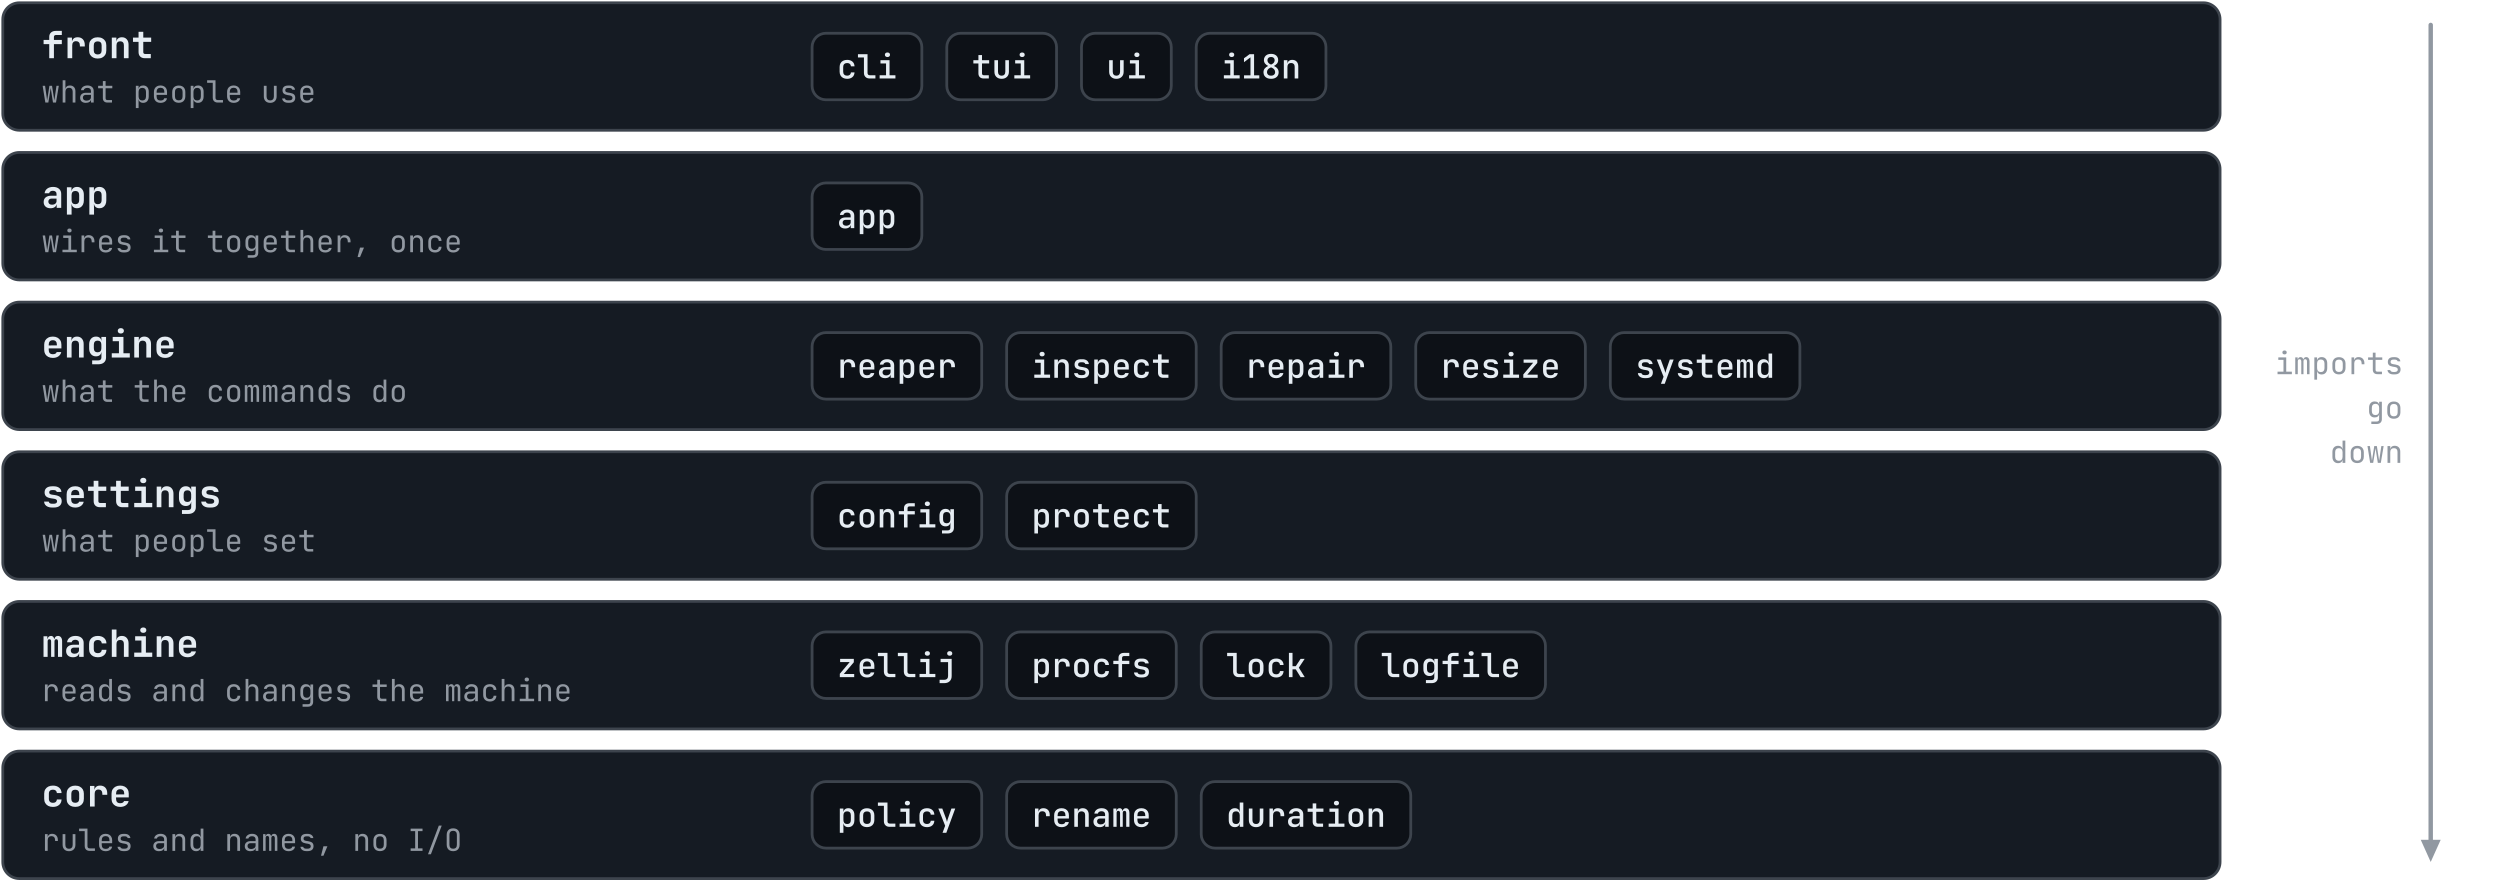
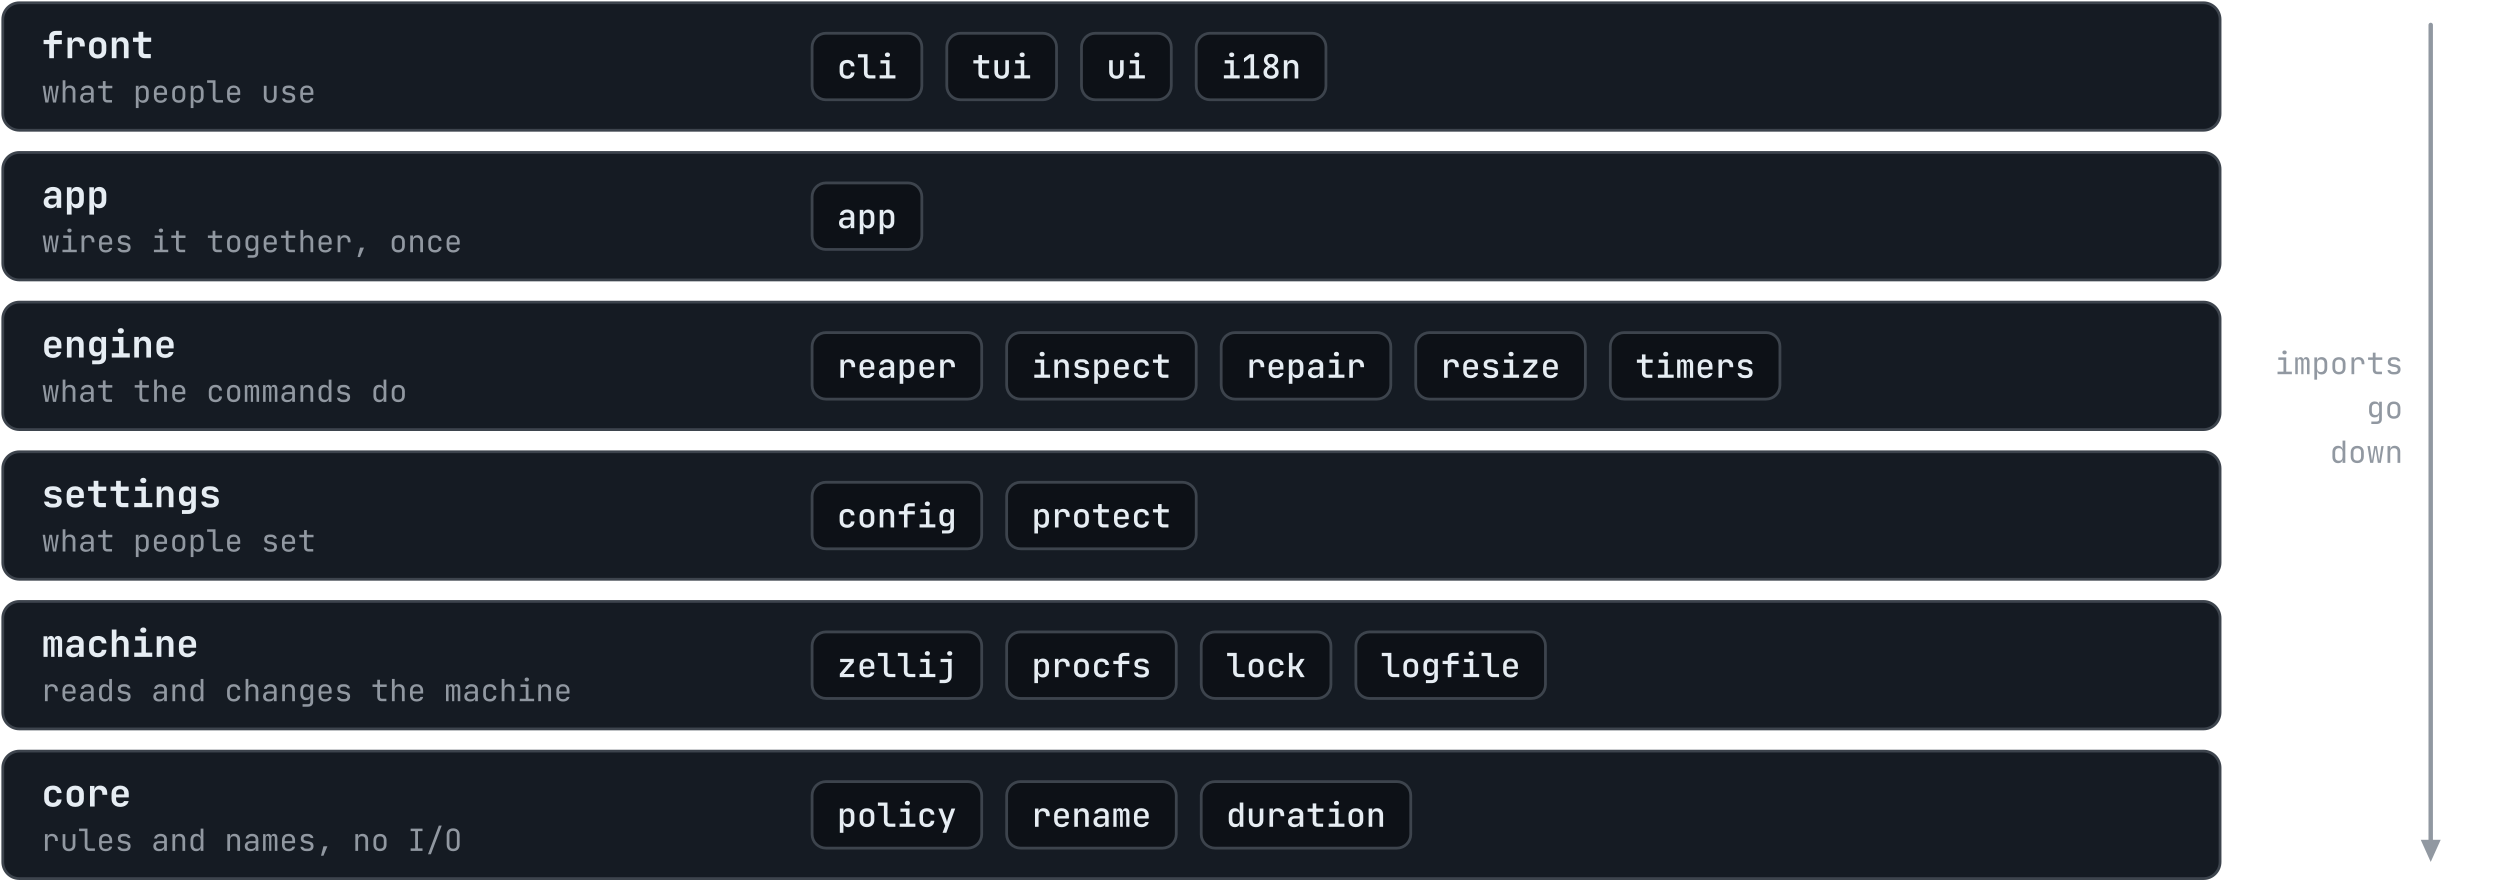
- <svg xmlns="http://www.w3.org/2000/svg" viewBox="-1 -1 902 320" width="902" height="320" role="img" aria-label="The packages under internal/ in layers, highest first. front holds cli, tui, ui and i18n. app wires the rest. engine holds reaper, inspect, repair, resize and systemd. settings holds config and protect. machine holds zellij, procfs, lock and logfile. core holds policy, rename and duration, and does no I/O. An import goes down the layers, never up, and internal/layers_test.go fails otherwise.">
+ <svg xmlns="http://www.w3.org/2000/svg" viewBox="-1 -1 902 320" width="902" height="320" role="img" aria-label="The packages under internal/ in layers, highest first. front holds cli, tui, ui and i18n. app wires the rest. engine holds reaper, inspect, repair, resize and timers. settings holds config and protect. machine holds zellij, procfs, lock and logfile. core holds policy, rename and duration, and does no I/O. An import goes down the layers, never up, and internal/layers_test.go fails otherwise.">
  <defs>
    <path id="g0" d="M205 0V-376H54V-489H205V-572Q205 -644 253 -687Q301 -730 380 -730H541V-620H383Q359 -620 344 -606Q330 -593 330 -570V-489H541V-376H330V0Z" />
    <path id="g1" d="M94 0V-550H212V-445H243L206 -381Q206 -470 246 -515Q286 -560 364 -560Q453 -560 504 -505Q555 -450 555 -353V-313H424V-344Q424 -397 396 -426Q369 -455 321 -455Q272 -455 246 -426Q219 -397 219 -344V0Z" />
    <path id="g2" d="M300 9Q230 9 178 -18Q127 -44 98 -92Q70 -141 70 -207V-343Q70 -409 98 -458Q127 -506 178 -532Q230 -559 300 -559Q371 -559 422 -532Q473 -506 502 -458Q530 -409 530 -344V-207Q530 -141 502 -92Q473 -44 422 -18Q371 9 300 9ZM300 -100Q350 -100 378 -128Q405 -155 405 -207V-343Q405 -396 378 -423Q350 -450 300 -450Q251 -450 223 -423Q195 -396 195 -343V-207Q195 -155 223 -128Q251 -100 300 -100Z" />
    <path id="g3" d="M77 0V-550H199V-445H233L199 -416Q199 -484 238 -522Q278 -560 347 -560Q428 -560 476 -506Q525 -452 525 -361V0H400V-348Q400 -398 374 -425Q348 -452 301 -452Q255 -452 228 -424Q202 -396 202 -344V0Z" />
    <path id="g4" d="M360 0Q281 0 236 -44Q192 -88 192 -165V-437H43V-550H192V-705H318V-550H529V-437H318V-165Q318 -113 369 -113H519V0Z" />
    <path id="g5" d="M123 0 35 -550H115L170 -160Q173 -138 176 -112Q180 -87 182 -70Q184 -87 188 -112Q193 -138 196 -160L257 -550H343L404 -160Q407 -138 412 -112Q416 -87 418 -70Q420 -87 424 -112Q429 -138 432 -160L489 -550H565L473 0H374L315 -380Q311 -408 306 -436Q301 -464 299 -480Q297 -464 293 -436Q289 -408 284 -380L222 0Z" />
    <path id="g6" d="M92 0V-730H182V-550V-445H201L182 -424Q182 -489 221 -524Q260 -560 329 -560Q412 -560 461 -509Q510 -458 510 -370V0H420V-360Q420 -419 388 -452Q357 -484 303 -484Q247 -484 214 -449Q182 -414 182 -350V0Z" />
    <path id="g7" d="M252 10Q165 10 115 -34Q65 -79 65 -155Q65 -232 115 -276Q165 -320 250 -320H420V-375Q420 -426 390 -454Q359 -481 303 -481Q254 -481 221 -460Q188 -440 183 -405H93Q102 -476 160 -518Q218 -560 305 -560Q400 -560 455 -511Q510 -462 510 -378V0H422V-105H407L422 -120Q422 -60 376 -25Q329 10 252 10ZM274 -61Q338 -61 379 -93Q420 -125 420 -175V-253H252Q207 -253 181 -228Q155 -203 155 -160Q155 -114 186 -88Q218 -61 274 -61Z" />
    <path id="g8" d="M360 0Q289 0 250 -38Q210 -76 210 -145V-468H55V-550H210V-705H300V-550H520V-468H300V-145Q300 -82 360 -82H510V0Z" />
    <path id="g9" d="M92 180V-550H182V-445H200L182 -424Q182 -487 224 -524Q265 -560 333 -560Q416 -560 466 -506Q515 -451 515 -356V-195Q515 -132 492 -86Q470 -40 430 -15Q389 10 333 10Q266 10 224 -27Q182 -64 182 -126L200 -105H180L182 20V180ZM303 -68Q360 -68 392 -102Q425 -136 425 -200V-350Q425 -414 392 -448Q360 -482 303 -482Q248 -482 215 -447Q182 -412 182 -350V-200Q182 -138 215 -103Q248 -68 303 -68Z" />
    <path id="g10" d="M300 10Q235 10 186 -16Q138 -42 112 -90Q85 -137 85 -200V-350Q85 -414 112 -461Q138 -508 186 -534Q235 -560 300 -560Q365 -560 414 -534Q462 -508 488 -461Q515 -414 515 -350V-253H173V-200Q173 -135 206 -100Q239 -66 300 -66Q352 -66 384 -84Q416 -103 423 -140H513Q504 -71 446 -30Q387 10 300 10ZM427 -313V-350Q427 -415 394 -450Q362 -485 300 -485Q239 -485 206 -450Q173 -415 173 -350V-321H434Z" />
    <path id="g11" d="M300 8Q234 8 186 -17Q138 -42 112 -90Q85 -137 85 -202V-348Q85 -414 112 -461Q138 -508 186 -533Q234 -558 300 -558Q366 -558 414 -533Q462 -508 488 -461Q515 -414 515 -349V-202Q515 -137 488 -90Q462 -42 414 -17Q366 8 300 8ZM300 -72Q359 -72 392 -105Q425 -138 425 -202V-348Q425 -412 392 -445Q359 -478 300 -478Q242 -478 208 -445Q175 -412 175 -348V-202Q175 -138 208 -105Q242 -72 300 -72Z" />
    <path id="g12" d="M375 0Q327 0 291 -19Q255 -38 235 -73Q215 -108 215 -155V-648H30V-730H305V-155Q305 -121 324 -102Q343 -82 375 -82H550V0Z" />
    <path id="g13" d="M299 10Q204 10 147 -46Q90 -103 90 -200V-550H180V-200Q180 -138 212 -104Q244 -69 299 -69Q355 -69 388 -104Q420 -138 420 -200V-550H510V-200Q510 -103 452 -46Q394 10 299 10Z" />
    <path id="g14" d="M283 8Q227 8 186 -10Q144 -27 120 -59Q95 -91 90 -135H180Q186 -106 212 -89Q239 -72 283 -72H325Q378 -72 404 -94Q430 -115 430 -151Q430 -186 406 -206Q383 -227 337 -234L263 -246Q182 -260 142 -296Q103 -333 103 -403Q103 -477 150 -518Q197 -558 291 -558H329Q408 -558 456 -521Q504 -484 514 -421H424Q418 -447 394 -462Q370 -478 329 -478H291Q240 -478 216 -459Q193 -440 193 -402Q193 -368 213 -352Q233 -336 276 -329L350 -317Q439 -303 480 -265Q520 -227 520 -155Q520 -79 472 -36Q423 8 325 8Z" />
    <path id="g15" d="M304 10Q236 10 184 -16Q133 -41 106 -90Q78 -138 78 -203V-347Q78 -413 106 -461Q133 -509 184 -534Q236 -560 304 -560Q403 -560 463 -508Q523 -456 526 -366H418Q415 -413 385 -439Q355 -465 304 -465Q249 -465 217 -434Q185 -404 185 -348V-203Q185 -147 217 -116Q249 -85 304 -85Q355 -85 385 -111Q415 -137 418 -184H526Q523 -94 463 -42Q403 10 304 10Z" />
    <path id="g16" d="M379 0Q328 0 290 -20Q252 -41 230 -79Q209 -117 209 -167V-632H29V-730H317V-167Q317 -135 335 -116Q353 -98 384 -98H554V0Z" />
    <path id="g17" d="M81 0V-98H274V-452H106V-550H379V-98H556V0ZM316 -645Q281 -645 260 -664Q239 -682 239 -713Q239 -745 260 -764Q281 -782 316 -782Q351 -782 372 -764Q393 -745 393 -713Q393 -682 372 -664Q351 -645 316 -645Z" />
    <path id="g18" d="M360 0Q285 0 243 -41Q201 -82 201 -155V-452H49V-550H201V-705H309V-550H524V-452H309V-155Q309 -98 364 -98H514V0Z" />
    <path id="g19" d="M299 10Q200 10 141 -48Q82 -105 82 -204V-550H190V-204Q190 -147 219 -116Q248 -84 299 -84Q351 -84 380 -116Q410 -147 410 -204V-550H518V-204Q518 -105 458 -48Q399 10 299 10Z" />
    <path id="g20" d="M87 0V-96H281V-636L86 -491V-608L253 -730H389V-96H546V0Z" />
    <path id="g21" d="M300 10Q230 10 179 -14Q128 -38 100 -82Q72 -127 72 -186Q72 -252 108 -299Q144 -346 219 -381L324 -430Q364 -449 386 -480Q408 -512 408 -550Q408 -595 379 -621Q350 -647 300 -647Q250 -647 220 -620Q191 -594 191 -549Q191 -512 213 -480Q235 -449 273 -431L378 -383Q457 -346 492 -298Q528 -251 528 -186Q528 -96 466 -43Q405 10 300 10ZM300 -84Q356 -84 389 -114Q422 -143 422 -191Q422 -230 400 -264Q378 -297 339 -316L231 -367Q157 -402 121 -447Q85 -492 85 -555Q85 -610 112 -652Q138 -694 186 -718Q234 -741 300 -741Q366 -741 414 -718Q462 -694 488 -652Q514 -610 514 -555Q514 -491 478 -447Q443 -403 368 -366L259 -315Q221 -297 200 -264Q178 -231 178 -193Q178 -144 211 -114Q244 -84 300 -84Z" />
    <path id="g22" d="M84 0V-550H191V-445H217L191 -420Q191 -486 230 -523Q269 -560 338 -560Q420 -560 469 -508Q518 -455 518 -366V0H410V-354Q410 -408 381 -437Q352 -466 302 -466Q251 -466 222 -436Q192 -405 192 -347V0Z" />
    <path id="g23" d="M239 10Q154 10 105 -35Q56 -80 56 -156Q56 -237 110 -281Q164 -325 263 -325H400V-372Q400 -412 374 -434Q348 -457 303 -457Q262 -457 235 -439Q208 -421 203 -390H81Q90 -468 151 -514Q212 -560 307 -560Q408 -560 466 -510Q525 -459 525 -373V0H404V-96H384L404 -123Q404 -62 359 -26Q314 10 239 10ZM280 -84Q333 -84 366 -111Q400 -138 400 -181V-248H265Q227 -248 204 -226Q181 -204 181 -168Q181 -129 208 -106Q234 -84 280 -84Z" />
    <path id="g24" d="M77 180V-550H199V-445H227L199 -416Q199 -483 239 -522Q279 -560 347 -560Q430 -560 480 -503Q530 -446 530 -350V-201Q530 -137 508 -90Q485 -42 444 -16Q403 10 347 10Q279 10 239 -28Q199 -67 199 -134L227 -105H198L202 26V180ZM303 -98Q351 -98 378 -126Q405 -154 405 -206V-344Q405 -396 378 -424Q351 -452 303 -452Q256 -452 229 -424Q202 -395 202 -344V-206Q202 -155 229 -126Q256 -98 303 -98Z" />
    <path id="g25" d="M85 0V-82H280V-468H110V-550H370V-82H555V0ZM315 -649Q282 -649 263 -666Q244 -683 244 -712Q244 -742 263 -760Q282 -777 315 -777Q348 -777 367 -760Q386 -742 386 -712Q386 -683 367 -666Q348 -649 315 -649Z" />
    <path id="g26" d="M111 0V-550H199V-445H220L191 -380Q191 -469 230 -514Q268 -560 344 -560Q431 -560 482 -506Q534 -451 534 -358V-325H444V-350Q444 -415 412 -450Q381 -484 323 -484Q266 -484 234 -449Q201 -414 201 -350V0Z" />
    <path id="g27" d="M161 180V98H336Q378 98 398 79Q417 60 417 20V-50L419 -150H401L418 -165Q418 -105 378 -70Q338 -35 271 -35Q186 -35 137 -90Q88 -146 88 -240V-356Q88 -450 137 -505Q186 -560 271 -560Q338 -560 378 -525Q418 -490 418 -430L401 -445H418V-550H507V20Q507 94 462 137Q416 180 335 180ZM298 -113Q354 -113 386 -148Q418 -183 418 -245V-350Q418 -412 386 -447Q354 -482 298 -482Q241 -482 210 -448Q178 -414 178 -350V-245Q178 -181 210 -147Q241 -113 298 -113Z" />
    <path id="g28" d="M165 160 245 -151H375L245 160Z" />
    <path id="g29" d="M92 0V-550H182V-445H201L182 -424Q182 -489 221 -524Q260 -560 329 -560Q412 -560 461 -509Q510 -458 510 -370V0H420V-360Q420 -419 388 -450Q357 -482 303 -482Q247 -482 214 -448Q182 -414 182 -350V0Z" />
    <path id="g30" d="M304 10Q238 10 188 -15Q139 -40 112 -88Q85 -135 85 -200V-350Q85 -416 112 -463Q139 -510 188 -535Q238 -560 304 -560Q399 -560 457 -509Q515 -458 518 -370H428Q425 -423 392 -452Q360 -480 304 -480Q245 -480 210 -446Q175 -413 175 -351V-200Q175 -138 210 -104Q245 -70 304 -70Q360 -70 392 -99Q425 -128 428 -180H518Q515 -92 457 -41Q399 10 304 10Z" />
    <path id="g31" d="M245 10Q159 10 110 -34Q60 -79 60 -156Q60 -234 112 -278Q165 -323 257 -323H410V-374Q410 -419 382 -444Q354 -469 303 -469Q258 -469 228 -450Q198 -430 193 -398H87Q96 -472 156 -516Q215 -560 306 -560Q404 -560 461 -510Q518 -461 518 -376V0H413V-101H395L413 -121Q413 -61 367 -26Q321 10 245 10ZM277 -73Q335 -73 372 -102Q410 -132 410 -178V-250H259Q217 -250 192 -227Q168 -204 168 -164Q168 -122 197 -98Q226 -73 277 -73Z" />
    <path id="g32" d="M84 180V-550H191V-445H214L191 -420Q191 -485 232 -522Q272 -560 340 -560Q423 -560 472 -504Q522 -449 522 -353V-198Q522 -134 500 -88Q477 -41 436 -16Q396 10 340 10Q273 10 232 -28Q191 -65 191 -130L214 -105H189L192 23V180ZM303 -84Q356 -84 386 -114Q415 -145 415 -203V-347Q415 -405 386 -436Q356 -466 303 -466Q252 -466 222 -434Q192 -403 192 -347V-203Q192 -147 222 -116Q252 -84 303 -84Z" />
    <path id="g33" d="M301 10Q231 10 179 -17Q127 -44 98 -92Q70 -141 70 -206V-344Q70 -409 98 -458Q127 -506 179 -533Q231 -560 301 -560Q370 -560 422 -533Q473 -506 502 -458Q530 -409 530 -344V-245H191V-206Q191 -148 219 -118Q247 -89 302 -89Q344 -89 370 -104Q396 -118 403 -146H526Q512 -75 450 -32Q389 10 301 10ZM409 -315V-345Q409 -402 382 -432Q355 -463 301 -463Q247 -463 219 -432Q191 -401 191 -344V-323L418 -325Z" />
    <path id="g34" d="M152 180V76H315Q357 76 378 56Q399 35 399 -3V-44L401 -147H374L401 -174Q401 -107 362 -70Q322 -32 255 -32Q171 -32 122 -89Q72 -146 72 -243V-350Q72 -446 122 -503Q171 -560 255 -560Q322 -560 362 -522Q401 -485 401 -418L374 -445H401L398 -550H523V0Q523 83 468 132Q413 180 317 180ZM297 -140Q345 -140 372 -168Q398 -197 398 -248V-344Q398 -395 372 -424Q345 -452 297 -452Q249 -452 223 -424Q197 -396 197 -344V-248Q197 -196 223 -168Q249 -140 297 -140Z" />
    <path id="g35" d="M76 0V-114H268V-437H101V-550H388V-114H558V0ZM318 -642Q280 -642 258 -662Q236 -681 236 -714Q236 -747 258 -766Q280 -786 318 -786Q356 -786 378 -766Q400 -747 400 -714Q400 -681 378 -662Q356 -642 318 -642Z" />
    <path id="g36" d="M66 0V-550H145V-484H163L149 -460Q149 -506 174 -533Q198 -560 240 -560Q286 -560 311 -526Q336 -492 336 -430L309 -484H351L332 -460Q332 -506 358 -533Q383 -560 425 -560Q477 -560 506 -521Q534 -482 534 -418V0H451V-419Q451 -453 436 -472Q422 -491 394 -491Q367 -491 352 -472Q336 -454 336 -420V0H264V-419Q264 -454 248 -472Q233 -491 205 -491Q177 -491 163 -472Q149 -454 149 -420V0Z" />
    <path id="g37" d="M268 10Q186 10 136 -45Q85 -100 85 -194V-355Q85 -450 135 -505Q185 -560 268 -560Q336 -560 377 -523Q418 -486 418 -424L400 -445H420L418 -570V-730H508V0H418V-105H400L418 -126Q418 -63 377 -26Q336 10 268 10ZM298 -68Q354 -68 386 -103Q418 -138 418 -200V-350Q418 -412 386 -447Q354 -482 298 -482Q241 -482 208 -448Q175 -414 175 -350V-200Q175 -136 208 -102Q241 -68 298 -68Z" />
    <path id="g38" d="M102 0V-550H206V-445H232L199 -380Q199 -469 238 -514Q277 -560 354 -560Q442 -560 494 -506Q545 -451 545 -356V-319H434V-347Q434 -406 404 -438Q375 -469 322 -469Q269 -469 240 -437Q210 -405 210 -347V0Z" />
    <path id="g39" d="M300 10Q233 10 182 -16Q132 -43 105 -91Q78 -139 78 -203V-347Q78 -412 105 -460Q132 -507 182 -534Q233 -560 300 -560Q368 -560 418 -534Q468 -507 495 -460Q522 -412 522 -347V-249H182V-203Q182 -142 212 -110Q243 -78 301 -78Q348 -78 377 -94Q406 -111 413 -143H520Q508 -73 448 -32Q388 10 300 10ZM418 -314V-348Q418 -408 388 -441Q358 -474 300 -474Q243 -474 212 -441Q182 -408 182 -347V-322L426 -323Z" />
    <path id="g40" d="M281 9Q222 9 178 -10Q133 -29 108 -62Q82 -96 78 -142H186Q190 -115 215 -98Q240 -82 281 -82H324Q373 -82 398 -102Q423 -122 423 -155Q423 -187 400 -206Q378 -224 334 -230L263 -241Q175 -255 134 -292Q92 -328 92 -400Q92 -476 142 -518Q191 -559 288 -559H326Q412 -559 464 -520Q515 -480 522 -414H414Q410 -438 388 -453Q365 -468 326 -468H288Q241 -468 220 -450Q198 -433 198 -399Q198 -369 217 -354Q236 -339 276 -333L349 -321Q442 -308 486 -270Q529 -231 529 -158Q529 -79 478 -35Q426 9 324 9Z" />
    <path id="g41" d="M84 0V-102L381 -454H93V-550H505V-448L204 -96H516V0Z" />
-     <path id="g42" d="M172 180 251 -32 46 -550H165L280 -240Q287 -220 294 -192Q301 -164 306 -146Q310 -164 317 -192Q324 -220 331 -240L439 -550H554L286 180Z" />
-     <path id="g43" d="M59 0V-550H149V-480H169L154 -459Q154 -505 179 -532Q204 -560 246 -560Q291 -560 316 -525Q340 -490 340 -429L316 -480H354L338 -459Q338 -505 364 -532Q389 -560 432 -560Q483 -560 512 -522Q541 -483 541 -419V0H445V-416Q445 -447 432 -464Q418 -481 393 -481Q368 -481 354 -464Q341 -448 341 -417V0H260V-416Q260 -448 246 -464Q232 -481 206 -481Q181 -481 168 -464Q156 -448 156 -417V0Z" />
-     <path id="g44" d="M261 10Q178 10 128 -46Q78 -102 78 -197V-352Q78 -448 128 -504Q178 -560 261 -560Q329 -560 369 -522Q409 -485 409 -420L386 -445H411L408 -573V-730H516V0H409V-105H386L409 -130Q409 -65 369 -28Q329 10 261 10ZM298 -84Q349 -84 378 -116Q408 -147 408 -203V-347Q408 -403 378 -434Q349 -466 298 -466Q245 -466 215 -436Q185 -405 185 -347V-203Q185 -145 215 -114Q245 -84 298 -84Z" />
-     <path id="g45" d="M279 9Q216 9 169 -11Q122 -31 96 -66Q69 -102 67 -150H192Q194 -124 218 -108Q241 -92 279 -92H323Q369 -92 392 -110Q415 -128 415 -159Q415 -188 394 -204Q374 -221 331 -226L263 -236Q169 -249 125 -286Q81 -323 81 -397Q81 -474 133 -516Q185 -559 286 -559H324Q416 -559 471 -518Q526 -477 530 -408H405Q402 -430 380 -444Q359 -458 324 -458H286Q243 -458 224 -442Q204 -427 204 -397Q204 -369 221 -356Q238 -342 276 -336L347 -326Q445 -312 492 -274Q538 -235 538 -160Q538 -80 484 -36Q429 9 323 9Z" />
-     <path id="g46" d="M300 9Q232 9 182 -17Q132 -43 105 -91Q78 -139 78 -204V-346Q78 -412 105 -460Q132 -507 182 -533Q232 -559 300 -559Q368 -559 418 -533Q468 -507 495 -460Q522 -412 522 -346V-204Q522 -139 495 -91Q468 -43 418 -17Q368 9 300 9ZM300 -86Q355 -86 385 -116Q415 -147 415 -204V-346Q415 -404 385 -434Q355 -464 300 -464Q246 -464 216 -434Q185 -404 185 -346V-204Q185 -147 216 -116Q246 -86 300 -86Z" />
-     <path id="g47" d="M213 0V-394H57V-492H213V-581Q213 -650 257 -690Q301 -730 377 -730H538V-634H379Q351 -634 336 -620Q320 -606 320 -580V-492H538V-394H320V0Z" />
-     <path id="g48" d="M156 180V87H325Q367 87 388 67Q408 47 408 8V-47L410 -149H387L409 -169Q409 -106 370 -70Q330 -34 263 -34Q178 -34 129 -90Q80 -146 80 -241V-353Q80 -448 129 -504Q178 -560 263 -560Q330 -560 370 -524Q409 -487 409 -424L387 -445H409L408 -550H515V10Q515 89 465 134Q415 180 326 180ZM298 -127Q349 -127 378 -158Q408 -190 408 -246V-347Q408 -403 378 -434Q349 -466 298 -466Q245 -466 216 -436Q188 -405 188 -347V-246Q188 -189 216 -158Q245 -127 298 -127Z" />
-     <path id="g49" d="M52 0V-550H154V-476H175L158 -458Q158 -504 184 -532Q210 -560 251 -560Q295 -560 320 -524Q344 -488 344 -427L322 -476H356L343 -458Q343 -504 369 -532Q395 -560 438 -560Q489 -560 519 -522Q549 -484 549 -419V0H439V-414Q439 -441 427 -456Q415 -472 392 -472Q370 -472 358 -457Q345 -442 345 -414V0H255V-414Q255 -442 243 -457Q231 -472 208 -472Q185 -472 174 -457Q162 -442 162 -414V0Z" />
-     <path id="g50" d="M303 10Q233 10 180 -16Q128 -43 99 -92Q70 -140 70 -206V-344Q70 -411 99 -459Q128 -507 180 -534Q233 -560 303 -560Q407 -560 469 -506Q531 -453 534 -361H409Q406 -404 378 -428Q351 -451 303 -451Q253 -451 224 -424Q195 -396 195 -345V-206Q195 -155 224 -127Q253 -99 303 -99Q351 -99 378 -122Q406 -146 409 -189H534Q531 -97 469 -44Q407 10 303 10Z" />
-     <path id="g51" d="M77 0V-730H202V-550L199 -445H233L199 -416Q199 -484 238 -522Q278 -560 347 -560Q428 -560 476 -506Q525 -452 525 -361V0H400V-348Q400 -398 374 -425Q348 -452 301 -452Q255 -452 228 -424Q202 -396 202 -344V0Z" />
-     <path id="g52" d="M84 180V80H222Q277 80 308 50Q339 20 339 -35V-451H114V-550H447V-34Q447 65 387 122Q327 180 225 180ZM388 -645Q353 -645 332 -664Q311 -682 311 -713Q311 -745 332 -764Q353 -782 388 -782Q423 -782 444 -764Q465 -745 465 -713Q465 -682 444 -664Q423 -645 388 -645Z" />
-     <path id="g53" d="M87 0V-730H195V-329H292L438 -550H560L385 -286L563 0H439L292 -236H195V0Z" />
-     <path id="g54" d="M105 0V-82H254V-648H105V-730H495V-648H346V-82H495V0Z" />
-     <path id="g55" d="M75 110 430 -830H525L170 110Z" />
-     <path id="g56" d="M300 10Q234 10 186 -15Q139 -40 114 -88Q88 -135 88 -200V-530Q88 -596 114 -643Q139 -690 186 -715Q234 -740 300 -740Q366 -740 414 -715Q461 -690 486 -643Q512 -596 512 -531V-200Q512 -135 486 -88Q461 -40 414 -15Q366 10 300 10ZM300 -71Q359 -71 390 -104Q422 -138 422 -200V-530Q422 -592 390 -626Q359 -659 300 -659Q242 -659 210 -626Q178 -592 178 -530V-200Q178 -138 210 -104Q242 -71 300 -71Z" />
+     <path id="g42" d="M59 0V-550H149V-480H169L154 -459Q154 -505 179 -532Q204 -560 246 -560Q291 -560 316 -525Q340 -490 340 -429L316 -480H354L338 -459Q338 -505 364 -532Q389 -560 432 -560Q483 -560 512 -522Q541 -483 541 -419V0H445V-416Q445 -447 432 -464Q418 -481 393 -481Q368 -481 354 -464Q341 -448 341 -417V0H260V-416Q260 -448 246 -464Q232 -481 206 -481Q181 -481 168 -464Q156 -448 156 -417V0Z" />
+     <path id="g43" d="M279 9Q216 9 169 -11Q122 -31 96 -66Q69 -102 67 -150H192Q194 -124 218 -108Q241 -92 279 -92H323Q369 -92 392 -110Q415 -128 415 -159Q415 -188 394 -204Q374 -221 331 -226L263 -236Q169 -249 125 -286Q81 -323 81 -397Q81 -474 133 -516Q185 -559 286 -559H324Q416 -559 471 -518Q526 -477 530 -408H405Q402 -430 380 -444Q359 -458 324 -458H286Q243 -458 224 -442Q204 -427 204 -397Q204 -369 221 -356Q238 -342 276 -336L347 -326Q445 -312 492 -274Q538 -235 538 -160Q538 -80 484 -36Q429 9 323 9Z" />
+     <path id="g44" d="M300 9Q232 9 182 -17Q132 -43 105 -91Q78 -139 78 -204V-346Q78 -412 105 -460Q132 -507 182 -533Q232 -559 300 -559Q368 -559 418 -533Q468 -507 495 -460Q522 -412 522 -346V-204Q522 -139 495 -91Q468 -43 418 -17Q368 9 300 9ZM300 -86Q355 -86 385 -116Q415 -147 415 -204V-346Q415 -404 385 -434Q355 -464 300 -464Q246 -464 216 -434Q185 -404 185 -346V-204Q185 -147 216 -116Q246 -86 300 -86Z" />
+     <path id="g45" d="M213 0V-394H57V-492H213V-581Q213 -650 257 -690Q301 -730 377 -730H538V-634H379Q351 -634 336 -620Q320 -606 320 -580V-492H538V-394H320V0Z" />
+     <path id="g46" d="M156 180V87H325Q367 87 388 67Q408 47 408 8V-47L410 -149H387L409 -169Q409 -106 370 -70Q330 -34 263 -34Q178 -34 129 -90Q80 -146 80 -241V-353Q80 -448 129 -504Q178 -560 263 -560Q330 -560 370 -524Q409 -487 409 -424L387 -445H409L408 -550H515V10Q515 89 465 134Q415 180 326 180ZM298 -127Q349 -127 378 -158Q408 -190 408 -246V-347Q408 -403 378 -434Q349 -466 298 -466Q245 -466 216 -436Q188 -405 188 -347V-246Q188 -189 216 -158Q245 -127 298 -127Z" />
+     <path id="g47" d="M52 0V-550H154V-476H175L158 -458Q158 -504 184 -532Q210 -560 251 -560Q295 -560 320 -524Q344 -488 344 -427L322 -476H356L343 -458Q343 -504 369 -532Q395 -560 438 -560Q489 -560 519 -522Q549 -484 549 -419V0H439V-414Q439 -441 427 -456Q415 -472 392 -472Q370 -472 358 -457Q345 -442 345 -414V0H255V-414Q255 -442 243 -457Q231 -472 208 -472Q185 -472 174 -457Q162 -442 162 -414V0Z" />
+     <path id="g48" d="M303 10Q233 10 180 -16Q128 -43 99 -92Q70 -140 70 -206V-344Q70 -411 99 -459Q128 -507 180 -534Q233 -560 303 -560Q407 -560 469 -506Q531 -453 534 -361H409Q406 -404 378 -428Q351 -451 303 -451Q253 -451 224 -424Q195 -396 195 -345V-206Q195 -155 224 -127Q253 -99 303 -99Q351 -99 378 -122Q406 -146 409 -189H534Q531 -97 469 -44Q407 10 303 10Z" />
+     <path id="g49" d="M77 0V-730H202V-550L199 -445H233L199 -416Q199 -484 238 -522Q278 -560 347 -560Q428 -560 476 -506Q525 -452 525 -361V0H400V-348Q400 -398 374 -425Q348 -452 301 -452Q255 -452 228 -424Q202 -396 202 -344V0Z" />
+     <path id="g50" d="M84 180V80H222Q277 80 308 50Q339 20 339 -35V-451H114V-550H447V-34Q447 65 387 122Q327 180 225 180ZM388 -645Q353 -645 332 -664Q311 -682 311 -713Q311 -745 332 -764Q353 -782 388 -782Q423 -782 444 -764Q465 -745 465 -713Q465 -682 444 -664Q423 -645 388 -645Z" />
+     <path id="g51" d="M87 0V-730H195V-329H292L438 -550H560L385 -286L563 0H439L292 -236H195V0Z" />
+     <path id="g52" d="M105 0V-82H254V-648H105V-730H495V-648H346V-82H495V0Z" />
+     <path id="g53" d="M75 110 430 -830H525L170 110Z" />
+     <path id="g54" d="M300 10Q234 10 186 -15Q139 -40 114 -88Q88 -135 88 -200V-530Q88 -596 114 -643Q139 -690 186 -715Q234 -740 300 -740Q366 -740 414 -715Q461 -690 486 -643Q512 -596 512 -531V-200Q512 -135 486 -88Q461 -40 414 -15Q366 10 300 10ZM300 -71Q359 -71 390 -104Q422 -138 422 -200V-530Q422 -592 390 -626Q359 -659 300 -659Q242 -659 210 -626Q178 -592 178 -530V-200Q178 -138 210 -104Q242 -71 300 -71Z" />
+     <path id="g55" d="M172 180 251 -32 46 -550H165L280 -240Q287 -220 294 -192Q301 -164 306 -146Q310 -164 317 -192Q324 -220 331 -240L439 -550H554L286 180Z" />
+     <path id="g56" d="M261 10Q178 10 128 -46Q78 -102 78 -197V-352Q78 -448 128 -504Q178 -560 261 -560Q329 -560 369 -522Q409 -485 409 -420L386 -445H411L408 -573V-730H516V0H409V-105H386L409 -130Q409 -65 369 -28Q329 10 261 10ZM298 -84Q349 -84 378 -116Q408 -147 408 -203V-347Q408 -403 378 -434Q349 -466 298 -466Q245 -466 215 -436Q185 -405 185 -347V-203Q185 -145 215 -114Q245 -84 298 -84Z" />
  </defs>
  <rect x="0" y="0" width="800" height="46" rx="6" fill="#151b23" stroke="#3d444d" stroke-width="1" />
  <g transform="scale(0.0135)" fill="#e6edf3">
    <use href="#g0" x="1037.0" y="1481.5" />
    <use href="#g1" x="1637.0" y="1481.5" />
    <use href="#g2" x="2237.0" y="1481.5" />
    <use href="#g3" x="2837.0" y="1481.5" />
    <use href="#g4" x="3437.0" y="1481.5" />
  </g>
  <g transform="scale(0.011)" fill="#9198a1">
    <use href="#g5" x="1272.7" y="3272.7" />
    <use href="#g6" x="1872.7" y="3272.7" />
    <use href="#g7" x="2472.7" y="3272.7" />
    <use href="#g8" x="3072.7" y="3272.7" />
    <use href="#g9" x="4272.7" y="3272.7" />
    <use href="#g10" x="4872.7" y="3272.7" />
    <use href="#g11" x="5472.7" y="3272.7" />
    <use href="#g9" x="6072.7" y="3272.7" />
    <use href="#g12" x="6672.7" y="3272.7" />
    <use href="#g10" x="7272.7" y="3272.7" />
    <use href="#g13" x="8472.7" y="3272.7" />
    <use href="#g14" x="9072.7" y="3272.7" />
    <use href="#g10" x="9672.7" y="3272.7" />
  </g>
  <rect x="292" y="11" width="39.6" height="24" rx="5" fill="#0d1117" stroke="#3d444d" stroke-width="1" />
  <g transform="scale(0.012)" fill="#e6edf3">
    <use href="#g15" x="25083.3" y="2276.7" />
    <use href="#g16" x="25683.3" y="2276.7" />
    <use href="#g17" x="26283.3" y="2276.7" />
  </g>
  <rect x="340.6" y="11" width="39.6" height="24" rx="5" fill="#0d1117" stroke="#3d444d" stroke-width="1" />
  <g transform="scale(0.012)" fill="#e6edf3">
    <use href="#g18" x="29133.3" y="2276.7" />
    <use href="#g19" x="29733.3" y="2276.7" />
    <use href="#g17" x="30333.3" y="2276.7" />
  </g>
  <rect x="389.2" y="11" width="32.4" height="24" rx="5" fill="#0d1117" stroke="#3d444d" stroke-width="1" />
  <g transform="scale(0.012)" fill="#e6edf3">
    <use href="#g19" x="33183.3" y="2276.7" />
    <use href="#g17" x="33783.3" y="2276.7" />
  </g>
  <rect x="430.6" y="11" width="46.8" height="24" rx="5" fill="#0d1117" stroke="#3d444d" stroke-width="1" />
  <g transform="scale(0.012)" fill="#e6edf3">
    <use href="#g17" x="36633.3" y="2276.7" />
    <use href="#g20" x="37233.3" y="2276.7" />
    <use href="#g21" x="37833.3" y="2276.7" />
    <use href="#g22" x="38433.3" y="2276.7" />
  </g>
  <rect x="0" y="54" width="800" height="46" rx="6" fill="#151b23" stroke="#3d444d" stroke-width="1" />
  <g transform="scale(0.0135)" fill="#e6edf3">
    <use href="#g23" x="1037.0" y="5481.5" />
    <use href="#g24" x="1637.0" y="5481.5" />
    <use href="#g24" x="2237.0" y="5481.5" />
  </g>
  <g transform="scale(0.011)" fill="#9198a1">
    <use href="#g5" x="1272.7" y="8181.8" />
    <use href="#g25" x="1872.7" y="8181.8" />
    <use href="#g26" x="2472.7" y="8181.8" />
    <use href="#g10" x="3072.7" y="8181.8" />
    <use href="#g14" x="3672.7" y="8181.8" />
    <use href="#g25" x="4872.7" y="8181.8" />
    <use href="#g8" x="5472.7" y="8181.8" />
    <use href="#g8" x="6672.7" y="8181.8" />
    <use href="#g11" x="7272.7" y="8181.8" />
    <use href="#g27" x="7872.7" y="8181.8" />
    <use href="#g10" x="8472.7" y="8181.8" />
    <use href="#g8" x="9072.7" y="8181.8" />
    <use href="#g6" x="9672.7" y="8181.8" />
    <use href="#g10" x="10272.7" y="8181.8" />
    <use href="#g26" x="10872.7" y="8181.8" />
    <use href="#g28" x="11472.7" y="8181.8" />
    <use href="#g11" x="12672.7" y="8181.8" />
    <use href="#g29" x="13272.7" y="8181.8" />
    <use href="#g30" x="13872.7" y="8181.8" />
    <use href="#g10" x="14472.7" y="8181.8" />
  </g>
  <rect x="292" y="65" width="39.6" height="24" rx="5" fill="#0d1117" stroke="#3d444d" stroke-width="1" />
  <g transform="scale(0.012)" fill="#e6edf3">
    <use href="#g31" x="25083.3" y="6776.7" />
    <use href="#g32" x="25683.3" y="6776.7" />
    <use href="#g32" x="26283.3" y="6776.7" />
  </g>
  <rect x="0" y="108" width="800" height="46" rx="6" fill="#151b23" stroke="#3d444d" stroke-width="1" />
  <g transform="scale(0.0135)" fill="#e6edf3">
    <use href="#g33" x="1037.0" y="9481.5" />
    <use href="#g3" x="1637.0" y="9481.5" />
    <use href="#g34" x="2237.0" y="9481.5" />
    <use href="#g35" x="2837.0" y="9481.5" />
    <use href="#g3" x="3437.0" y="9481.5" />
    <use href="#g33" x="4037.0" y="9481.5" />
  </g>
  <g transform="scale(0.011)" fill="#9198a1">
    <use href="#g5" x="1272.7" y="13090.9" />
    <use href="#g6" x="1872.7" y="13090.9" />
    <use href="#g7" x="2472.7" y="13090.9" />
    <use href="#g8" x="3072.7" y="13090.9" />
    <use href="#g8" x="4272.7" y="13090.9" />
    <use href="#g6" x="4872.7" y="13090.9" />
    <use href="#g10" x="5472.7" y="13090.9" />
    <use href="#g30" x="6672.7" y="13090.9" />
    <use href="#g11" x="7272.7" y="13090.9" />
    <use href="#g36" x="7872.7" y="13090.9" />
    <use href="#g36" x="8472.7" y="13090.9" />
    <use href="#g7" x="9072.7" y="13090.9" />
    <use href="#g29" x="9672.7" y="13090.9" />
    <use href="#g37" x="10272.7" y="13090.9" />
    <use href="#g14" x="10872.7" y="13090.9" />
    <use href="#g37" x="12072.7" y="13090.9" />
    <use href="#g11" x="12672.7" y="13090.9" />
  </g>
  <rect x="292" y="119" width="61.2" height="24" rx="5" fill="#0d1117" stroke="#3d444d" stroke-width="1" />
  <g transform="scale(0.012)" fill="#e6edf3">
    <use href="#g38" x="25083.3" y="11276.7" />
    <use href="#g39" x="25683.3" y="11276.7" />
    <use href="#g31" x="26283.3" y="11276.7" />
    <use href="#g32" x="26883.3" y="11276.7" />
    <use href="#g39" x="27483.3" y="11276.7" />
    <use href="#g38" x="28083.3" y="11276.7" />
  </g>
  <rect x="362.2" y="119" width="68.4" height="24" rx="5" fill="#0d1117" stroke="#3d444d" stroke-width="1" />
  <g transform="scale(0.012)" fill="#e6edf3">
    <use href="#g17" x="30933.3" y="11276.7" />
    <use href="#g22" x="31533.3" y="11276.7" />
    <use href="#g40" x="32133.3" y="11276.7" />
    <use href="#g32" x="32733.3" y="11276.7" />
    <use href="#g39" x="33333.3" y="11276.7" />
    <use href="#g15" x="33933.3" y="11276.7" />
    <use href="#g18" x="34533.3" y="11276.7" />
  </g>
  <rect x="439.6" y="119" width="61.2" height="24" rx="5" fill="#0d1117" stroke="#3d444d" stroke-width="1" />
  <g transform="scale(0.012)" fill="#e6edf3">
    <use href="#g38" x="37383.3" y="11276.7" />
    <use href="#g39" x="37983.3" y="11276.7" />
    <use href="#g32" x="38583.3" y="11276.7" />
    <use href="#g31" x="39183.3" y="11276.7" />
    <use href="#g17" x="39783.3" y="11276.7" />
    <use href="#g38" x="40383.3" y="11276.7" />
  </g>
  <rect x="509.8" y="119" width="61.2" height="24" rx="5" fill="#0d1117" stroke="#3d444d" stroke-width="1" />
  <g transform="scale(0.012)" fill="#e6edf3">
    <use href="#g38" x="43233.3" y="11276.7" />
    <use href="#g39" x="43833.3" y="11276.7" />
    <use href="#g40" x="44433.3" y="11276.7" />
    <use href="#g17" x="45033.3" y="11276.7" />
    <use href="#g41" x="45633.3" y="11276.7" />
    <use href="#g39" x="46233.3" y="11276.7" />
  </g>
-   <rect x="580.0" y="119" width="68.4" height="24" rx="5" fill="#0d1117" stroke="#3d444d" stroke-width="1" />
-   <g transform="scale(0.012)" fill="#e6edf3">
-     <use href="#g40" x="49083.3" y="11276.7" />
-     <use href="#g42" x="49683.3" y="11276.7" />
-     <use href="#g40" x="50283.3" y="11276.7" />
-     <use href="#g18" x="50883.3" y="11276.7" />
-     <use href="#g39" x="51483.3" y="11276.7" />
-     <use href="#g43" x="52083.3" y="11276.7" />
-     <use href="#g44" x="52683.3" y="11276.7" />
+   <rect x="580.0" y="119" width="61.2" height="24" rx="5" fill="#0d1117" stroke="#3d444d" stroke-width="1" />
+   <g transform="scale(0.012)" fill="#e6edf3">
+     <use href="#g18" x="49083.3" y="11276.7" />
+     <use href="#g17" x="49683.3" y="11276.7" />
+     <use href="#g42" x="50283.3" y="11276.7" />
+     <use href="#g39" x="50883.3" y="11276.7" />
+     <use href="#g38" x="51483.3" y="11276.7" />
+     <use href="#g40" x="52083.3" y="11276.7" />
  </g>
  <rect x="0" y="162" width="800" height="46" rx="6" fill="#151b23" stroke="#3d444d" stroke-width="1" />
  <g transform="scale(0.0135)" fill="#e6edf3">
-     <use href="#g45" x="1037.0" y="13481.5" />
+     <use href="#g43" x="1037.0" y="13481.5" />
    <use href="#g33" x="1637.0" y="13481.5" />
    <use href="#g4" x="2237.0" y="13481.5" />
    <use href="#g4" x="2837.0" y="13481.5" />
    <use href="#g35" x="3437.0" y="13481.5" />
    <use href="#g3" x="4037.0" y="13481.5" />
    <use href="#g34" x="4637.0" y="13481.5" />
-     <use href="#g45" x="5237.0" y="13481.5" />
+     <use href="#g43" x="5237.0" y="13481.5" />
  </g>
  <g transform="scale(0.011)" fill="#9198a1">
    <use href="#g5" x="1272.7" y="18000.0" />
    <use href="#g6" x="1872.7" y="18000.0" />
    <use href="#g7" x="2472.7" y="18000.0" />
    <use href="#g8" x="3072.7" y="18000.0" />
    <use href="#g9" x="4272.7" y="18000.0" />
    <use href="#g10" x="4872.7" y="18000.0" />
    <use href="#g11" x="5472.7" y="18000.0" />
    <use href="#g9" x="6072.7" y="18000.0" />
    <use href="#g12" x="6672.7" y="18000.0" />
    <use href="#g10" x="7272.7" y="18000.0" />
    <use href="#g14" x="8472.7" y="18000.0" />
    <use href="#g10" x="9072.7" y="18000.0" />
    <use href="#g8" x="9672.7" y="18000.0" />
  </g>
  <rect x="292" y="173" width="61.2" height="24" rx="5" fill="#0d1117" stroke="#3d444d" stroke-width="1" />
  <g transform="scale(0.012)" fill="#e6edf3">
    <use href="#g15" x="25083.3" y="15776.7" />
-     <use href="#g46" x="25683.3" y="15776.7" />
+     <use href="#g44" x="25683.3" y="15776.7" />
    <use href="#g22" x="26283.3" y="15776.7" />
-     <use href="#g47" x="26883.3" y="15776.7" />
+     <use href="#g45" x="26883.3" y="15776.7" />
    <use href="#g17" x="27483.3" y="15776.7" />
-     <use href="#g48" x="28083.3" y="15776.7" />
+     <use href="#g46" x="28083.3" y="15776.7" />
  </g>
  <rect x="362.2" y="173" width="68.4" height="24" rx="5" fill="#0d1117" stroke="#3d444d" stroke-width="1" />
  <g transform="scale(0.012)" fill="#e6edf3">
    <use href="#g32" x="30933.3" y="15776.7" />
    <use href="#g38" x="31533.3" y="15776.7" />
-     <use href="#g46" x="32133.3" y="15776.7" />
+     <use href="#g44" x="32133.3" y="15776.7" />
    <use href="#g18" x="32733.3" y="15776.7" />
    <use href="#g39" x="33333.3" y="15776.7" />
    <use href="#g15" x="33933.3" y="15776.7" />
    <use href="#g18" x="34533.3" y="15776.7" />
  </g>
  <rect x="0" y="216" width="800" height="46" rx="6" fill="#151b23" stroke="#3d444d" stroke-width="1" />
  <g transform="scale(0.0135)" fill="#e6edf3">
-     <use href="#g49" x="1037.0" y="17481.5" />
+     <use href="#g47" x="1037.0" y="17481.5" />
    <use href="#g23" x="1637.0" y="17481.5" />
-     <use href="#g50" x="2237.0" y="17481.5" />
-     <use href="#g51" x="2837.0" y="17481.5" />
+     <use href="#g48" x="2237.0" y="17481.5" />
+     <use href="#g49" x="2837.0" y="17481.5" />
    <use href="#g35" x="3437.0" y="17481.5" />
    <use href="#g3" x="4037.0" y="17481.5" />
    <use href="#g33" x="4637.0" y="17481.5" />
  </g>
  <g transform="scale(0.011)" fill="#9198a1">
    <use href="#g26" x="1272.7" y="22909.1" />
    <use href="#g10" x="1872.7" y="22909.1" />
    <use href="#g7" x="2472.7" y="22909.1" />
    <use href="#g37" x="3072.7" y="22909.1" />
    <use href="#g14" x="3672.7" y="22909.1" />
    <use href="#g7" x="4872.7" y="22909.1" />
    <use href="#g29" x="5472.7" y="22909.1" />
    <use href="#g37" x="6072.7" y="22909.1" />
    <use href="#g30" x="7272.7" y="22909.1" />
    <use href="#g6" x="7872.7" y="22909.1" />
    <use href="#g7" x="8472.7" y="22909.1" />
    <use href="#g29" x="9072.7" y="22909.1" />
    <use href="#g27" x="9672.7" y="22909.1" />
    <use href="#g10" x="10272.7" y="22909.1" />
    <use href="#g14" x="10872.7" y="22909.1" />
    <use href="#g8" x="12072.7" y="22909.1" />
    <use href="#g6" x="12672.7" y="22909.1" />
    <use href="#g10" x="13272.7" y="22909.1" />
    <use href="#g36" x="14472.7" y="22909.1" />
    <use href="#g7" x="15072.7" y="22909.1" />
    <use href="#g30" x="15672.7" y="22909.1" />
    <use href="#g6" x="16272.7" y="22909.1" />
    <use href="#g25" x="16872.7" y="22909.1" />
    <use href="#g29" x="17472.7" y="22909.1" />
    <use href="#g10" x="18072.7" y="22909.1" />
  </g>
  <rect x="292" y="227" width="61.2" height="24" rx="5" fill="#0d1117" stroke="#3d444d" stroke-width="1" />
  <g transform="scale(0.012)" fill="#e6edf3">
    <use href="#g41" x="25083.3" y="20276.7" />
    <use href="#g39" x="25683.3" y="20276.7" />
    <use href="#g16" x="26283.3" y="20276.7" />
    <use href="#g16" x="26883.3" y="20276.7" />
    <use href="#g17" x="27483.3" y="20276.7" />
-     <use href="#g52" x="28083.3" y="20276.7" />
+     <use href="#g50" x="28083.3" y="20276.7" />
  </g>
  <rect x="362.2" y="227" width="61.2" height="24" rx="5" fill="#0d1117" stroke="#3d444d" stroke-width="1" />
  <g transform="scale(0.012)" fill="#e6edf3">
    <use href="#g32" x="30933.3" y="20276.7" />
    <use href="#g38" x="31533.3" y="20276.7" />
-     <use href="#g46" x="32133.3" y="20276.7" />
+     <use href="#g44" x="32133.3" y="20276.7" />
    <use href="#g15" x="32733.3" y="20276.7" />
-     <use href="#g47" x="33333.3" y="20276.7" />
+     <use href="#g45" x="33333.3" y="20276.7" />
    <use href="#g40" x="33933.3" y="20276.7" />
  </g>
  <rect x="432.4" y="227" width="46.8" height="24" rx="5" fill="#0d1117" stroke="#3d444d" stroke-width="1" />
  <g transform="scale(0.012)" fill="#e6edf3">
    <use href="#g16" x="36783.3" y="20276.7" />
-     <use href="#g46" x="37383.3" y="20276.7" />
+     <use href="#g44" x="37383.3" y="20276.7" />
    <use href="#g15" x="37983.3" y="20276.7" />
-     <use href="#g53" x="38583.3" y="20276.7" />
+     <use href="#g51" x="38583.3" y="20276.7" />
  </g>
  <rect x="488.2" y="227" width="68.4" height="24" rx="5" fill="#0d1117" stroke="#3d444d" stroke-width="1" />
  <g transform="scale(0.012)" fill="#e6edf3">
    <use href="#g16" x="41433.3" y="20276.7" />
-     <use href="#g46" x="42033.3" y="20276.7" />
-     <use href="#g48" x="42633.3" y="20276.7" />
-     <use href="#g47" x="43233.3" y="20276.7" />
+     <use href="#g44" x="42033.3" y="20276.7" />
+     <use href="#g46" x="42633.3" y="20276.7" />
+     <use href="#g45" x="43233.3" y="20276.7" />
    <use href="#g17" x="43833.3" y="20276.7" />
    <use href="#g16" x="44433.3" y="20276.7" />
    <use href="#g39" x="45033.3" y="20276.7" />
  </g>
  <rect x="0" y="270" width="800" height="46" rx="6" fill="#151b23" stroke="#3d444d" stroke-width="1" />
  <g transform="scale(0.0135)" fill="#e6edf3">
-     <use href="#g50" x="1037.0" y="21481.5" />
+     <use href="#g48" x="1037.0" y="21481.5" />
    <use href="#g2" x="1637.0" y="21481.5" />
    <use href="#g1" x="2237.0" y="21481.5" />
    <use href="#g33" x="2837.0" y="21481.5" />
  </g>
  <g transform="scale(0.011)" fill="#9198a1">
    <use href="#g26" x="1272.7" y="27818.2" />
    <use href="#g13" x="1872.7" y="27818.2" />
    <use href="#g12" x="2472.7" y="27818.2" />
    <use href="#g10" x="3072.7" y="27818.2" />
    <use href="#g14" x="3672.7" y="27818.2" />
    <use href="#g7" x="4872.7" y="27818.2" />
    <use href="#g29" x="5472.7" y="27818.2" />
    <use href="#g37" x="6072.7" y="27818.2" />
    <use href="#g29" x="7272.7" y="27818.2" />
    <use href="#g7" x="7872.7" y="27818.2" />
    <use href="#g36" x="8472.7" y="27818.2" />
    <use href="#g10" x="9072.7" y="27818.2" />
    <use href="#g14" x="9672.7" y="27818.2" />
    <use href="#g28" x="10272.7" y="27818.2" />
    <use href="#g29" x="11472.7" y="27818.2" />
    <use href="#g11" x="12072.7" y="27818.2" />
-     <use href="#g54" x="13272.7" y="27818.2" />
-     <use href="#g55" x="13872.7" y="27818.2" />
-     <use href="#g56" x="14472.7" y="27818.2" />
+     <use href="#g52" x="13272.7" y="27818.2" />
+     <use href="#g53" x="13872.7" y="27818.2" />
+     <use href="#g54" x="14472.7" y="27818.2" />
  </g>
  <rect x="292" y="281" width="61.2" height="24" rx="5" fill="#0d1117" stroke="#3d444d" stroke-width="1" />
  <g transform="scale(0.012)" fill="#e6edf3">
    <use href="#g32" x="25083.3" y="24776.7" />
-     <use href="#g46" x="25683.3" y="24776.7" />
+     <use href="#g44" x="25683.3" y="24776.7" />
    <use href="#g16" x="26283.3" y="24776.7" />
    <use href="#g17" x="26883.3" y="24776.7" />
    <use href="#g15" x="27483.3" y="24776.7" />
-     <use href="#g42" x="28083.3" y="24776.7" />
+     <use href="#g55" x="28083.3" y="24776.7" />
  </g>
  <rect x="362.2" y="281" width="61.2" height="24" rx="5" fill="#0d1117" stroke="#3d444d" stroke-width="1" />
  <g transform="scale(0.012)" fill="#e6edf3">
    <use href="#g38" x="30933.3" y="24776.7" />
    <use href="#g39" x="31533.3" y="24776.7" />
    <use href="#g22" x="32133.3" y="24776.7" />
    <use href="#g31" x="32733.3" y="24776.7" />
-     <use href="#g43" x="33333.3" y="24776.7" />
+     <use href="#g42" x="33333.3" y="24776.7" />
    <use href="#g39" x="33933.3" y="24776.7" />
  </g>
  <rect x="432.4" y="281" width="75.6" height="24" rx="5" fill="#0d1117" stroke="#3d444d" stroke-width="1" />
  <g transform="scale(0.012)" fill="#e6edf3">
-     <use href="#g44" x="36783.3" y="24776.7" />
+     <use href="#g56" x="36783.3" y="24776.7" />
    <use href="#g19" x="37383.3" y="24776.7" />
    <use href="#g38" x="37983.3" y="24776.7" />
    <use href="#g31" x="38583.3" y="24776.7" />
    <use href="#g18" x="39183.3" y="24776.7" />
    <use href="#g17" x="39783.3" y="24776.7" />
-     <use href="#g46" x="40383.3" y="24776.7" />
+     <use href="#g44" x="40383.3" y="24776.7" />
    <use href="#g22" x="40983.3" y="24776.7" />
  </g>
  <path d="M876,8 L876.0,303.0" fill="none" stroke="#9198a1" stroke-width="1.6" stroke-linejoin="round" stroke-linecap="round" />
  <path d="M876,310 L872.4,302.0 L879.6,302.0 Z" fill="#9198a1" />
  <g transform="scale(0.011)" fill="#9198a1">
    <use href="#g25" x="74527.3" y="12181.8" />
    <use href="#g36" x="75127.3" y="12181.8" />
    <use href="#g9" x="75727.3" y="12181.8" />
    <use href="#g11" x="76327.3" y="12181.8" />
    <use href="#g26" x="76927.3" y="12181.8" />
    <use href="#g8" x="77527.3" y="12181.8" />
    <use href="#g14" x="78127.3" y="12181.8" />
  </g>
  <g transform="scale(0.011)" fill="#9198a1">
    <use href="#g27" x="77527.3" y="13636.4" />
    <use href="#g11" x="78127.3" y="13636.4" />
  </g>
  <g transform="scale(0.011)" fill="#9198a1">
    <use href="#g37" x="76327.3" y="15090.9" />
    <use href="#g11" x="76927.3" y="15090.9" />
    <use href="#g5" x="77527.3" y="15090.9" />
    <use href="#g29" x="78127.3" y="15090.9" />
  </g>
</svg>
